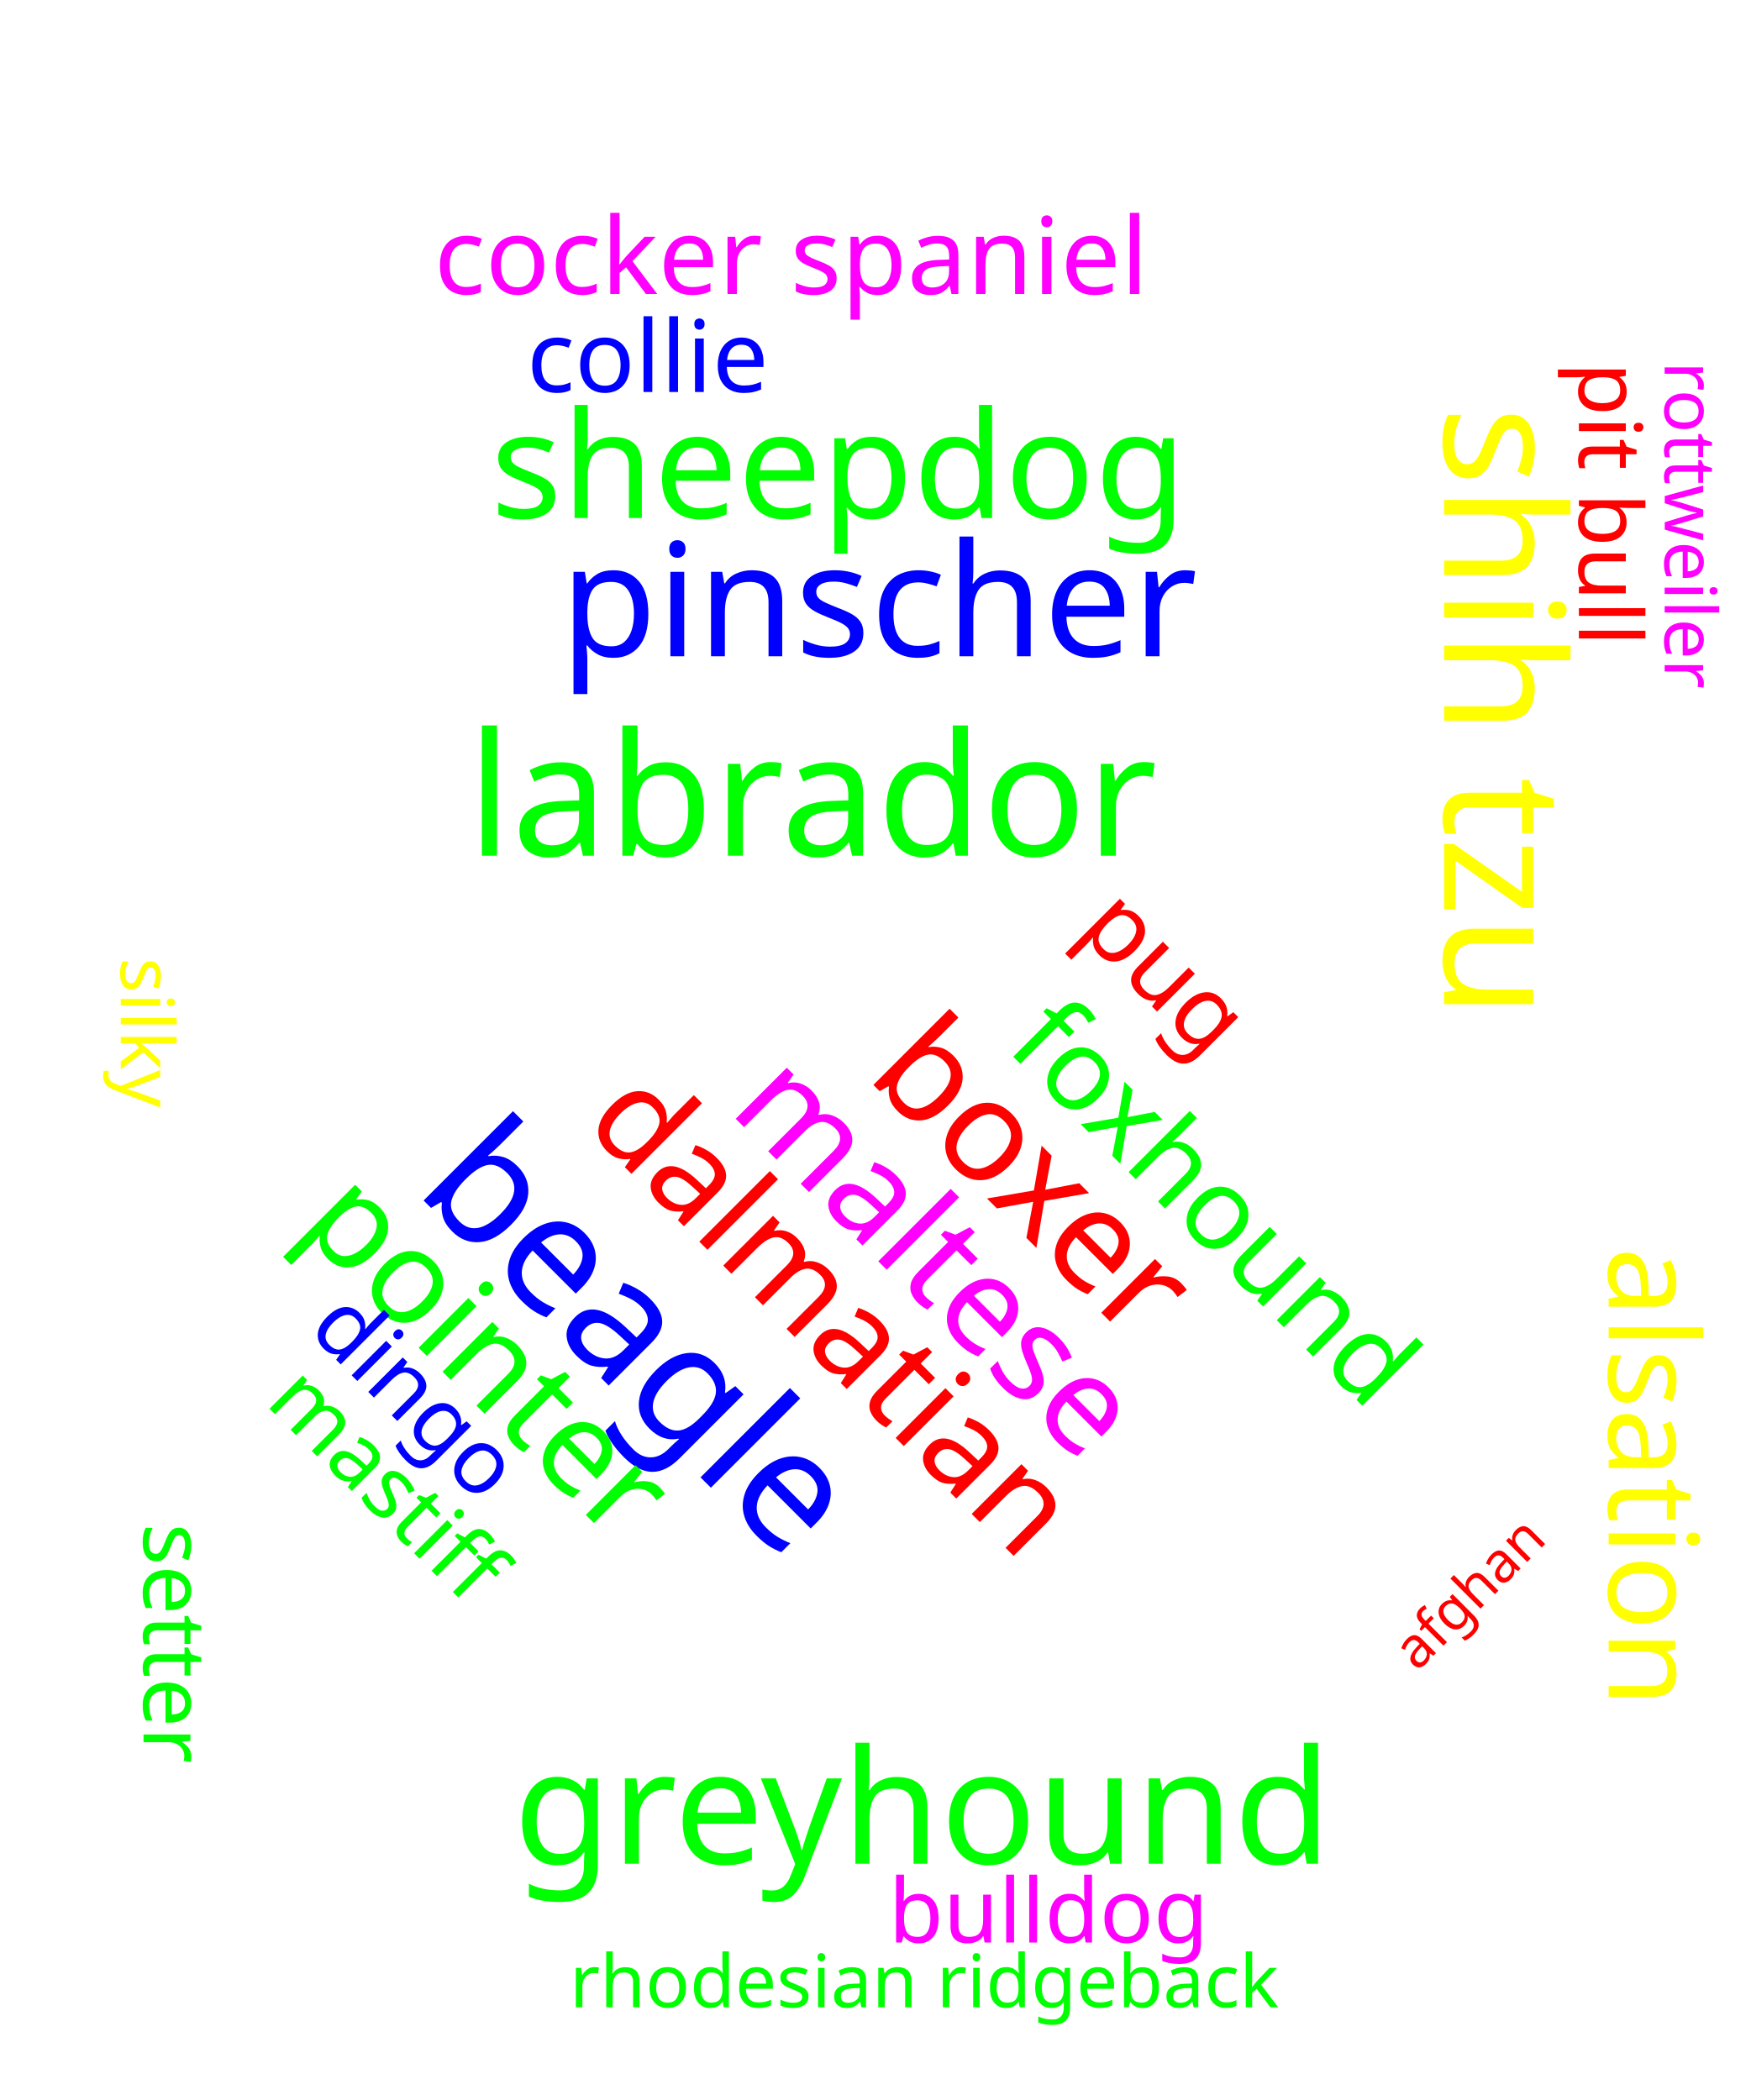
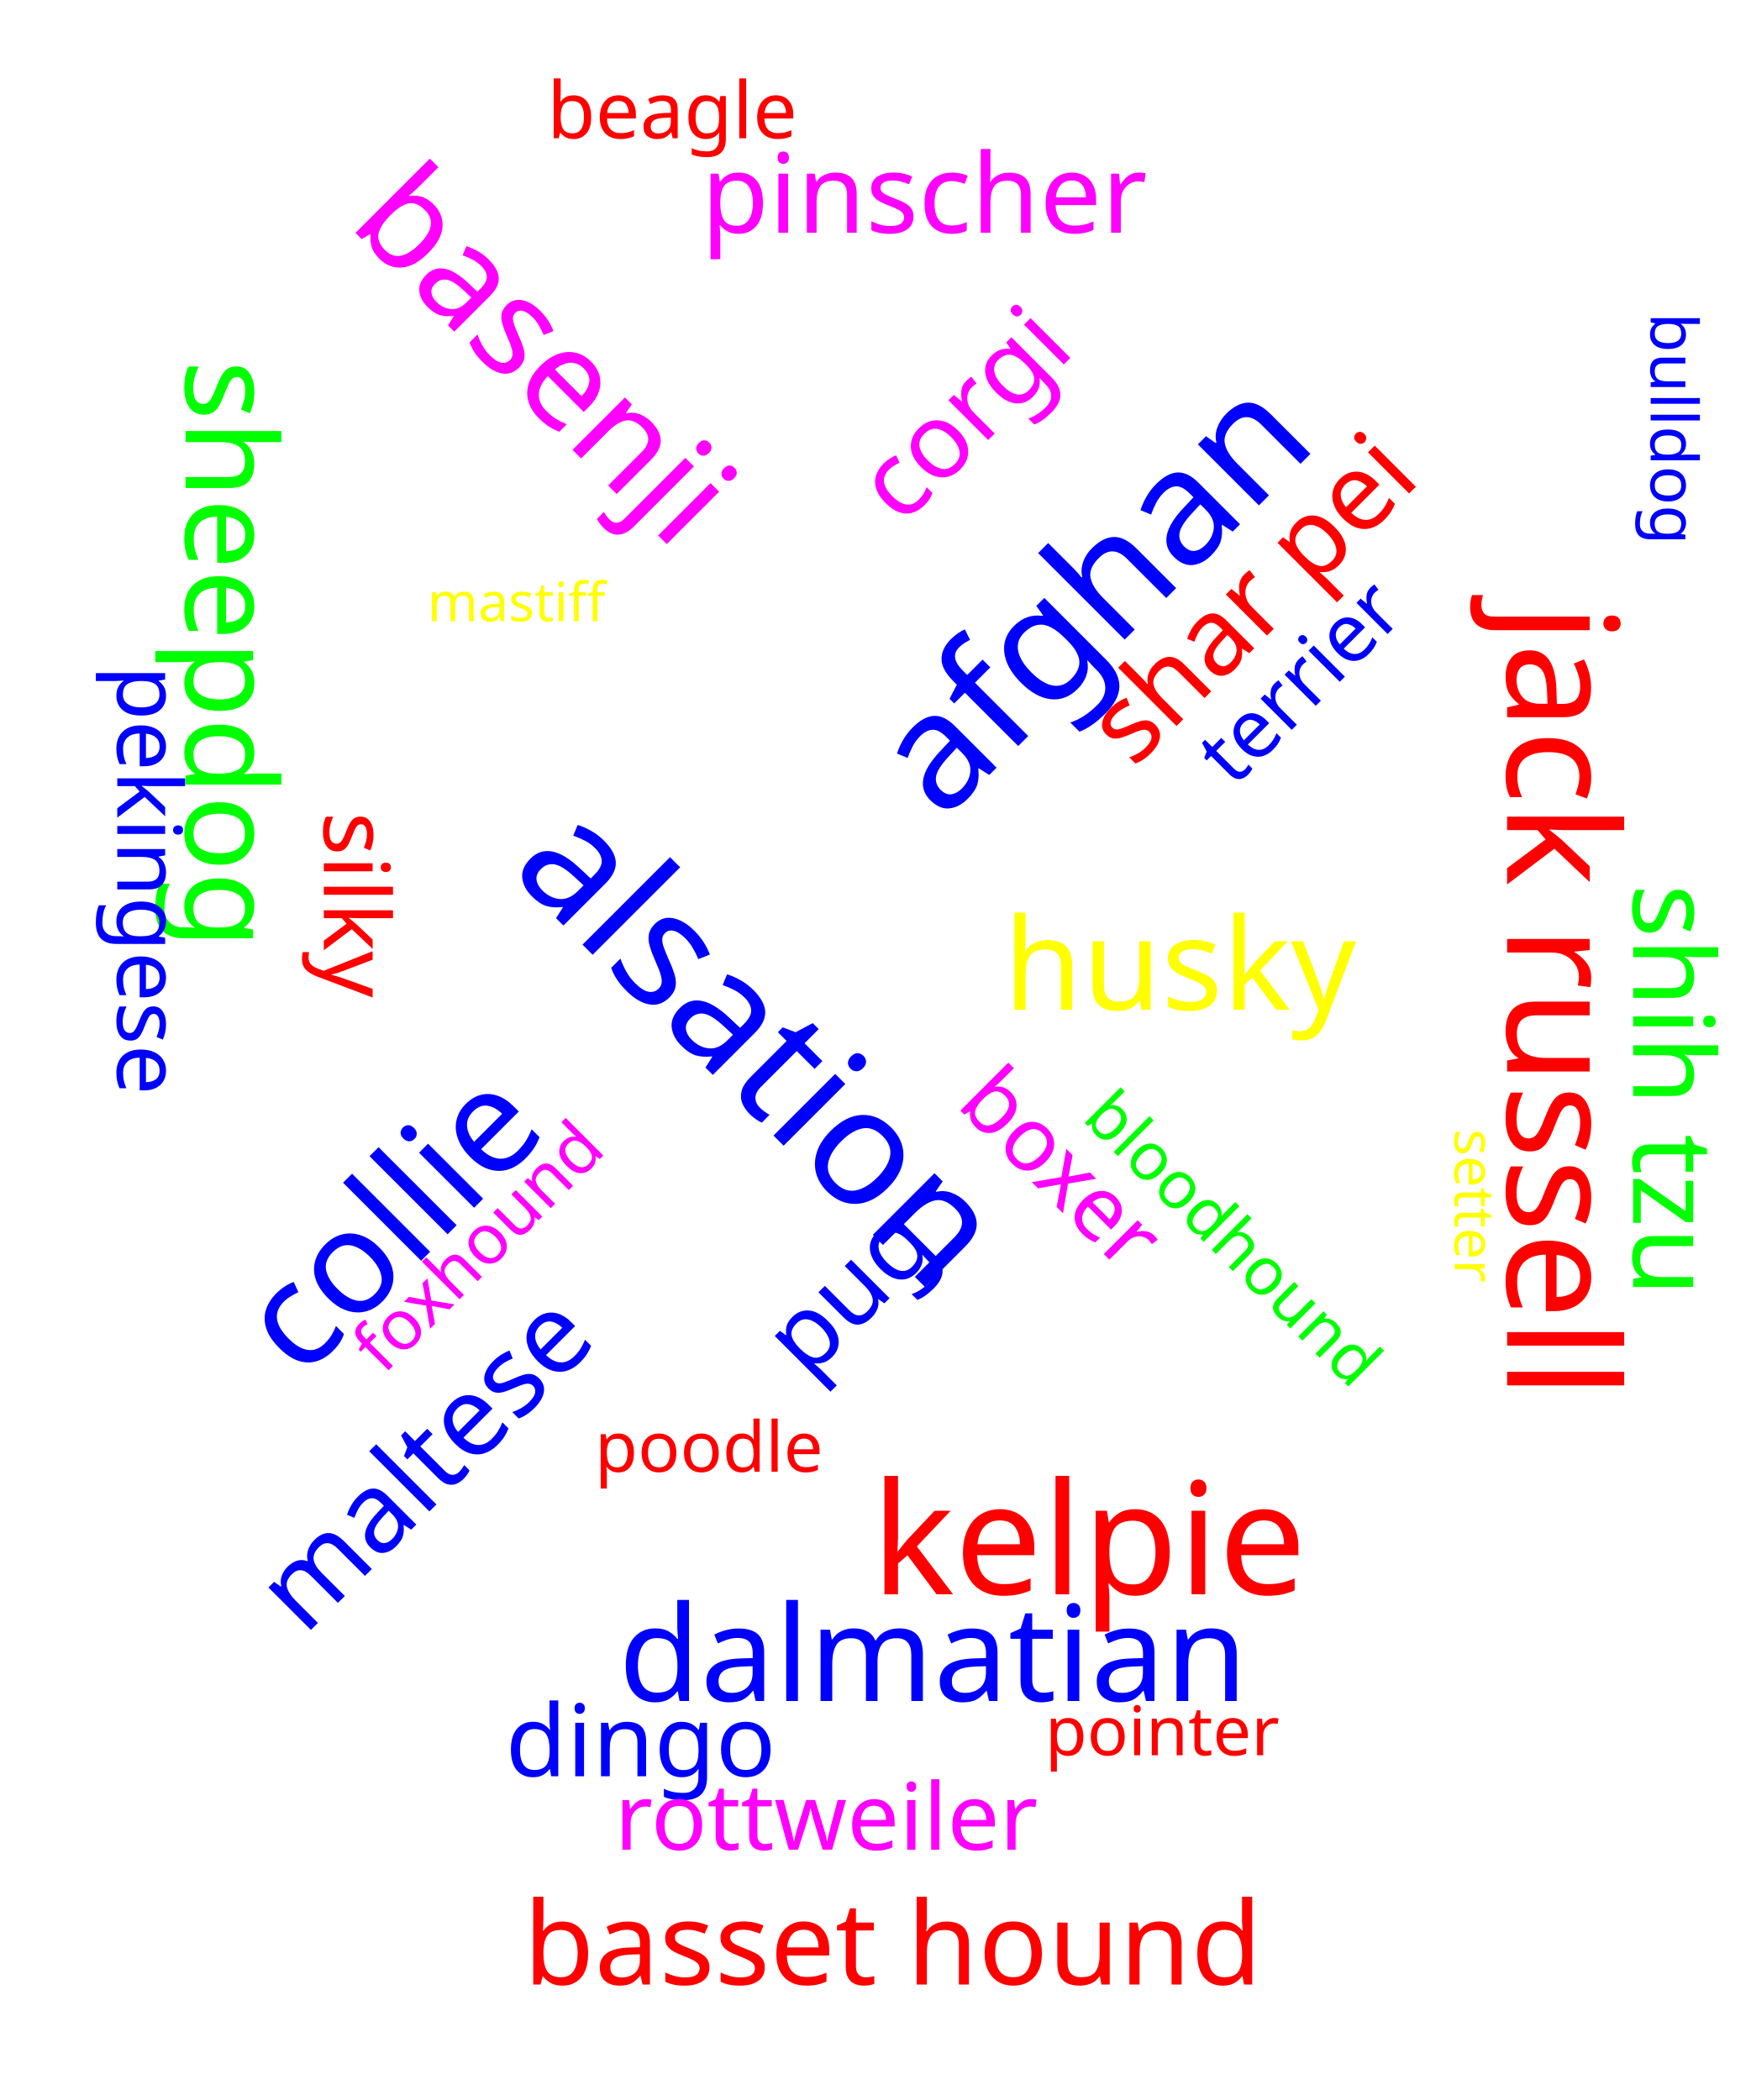
<svg xmlns="http://www.w3.org/2000/svg" width="1000" height="1200" version="1.1">
  <g transform="translate(500, 600) scale(1,1)">
-     <text text-anchor="middle" transform="translate(-36, -111)          rotate(0)         scale(1,1)" style="font-size: 98px; font-family: Quast; weight: regular; fill: rgb(0, 255, 0);">
-         labrador
+     <text text-anchor="middle" transform="translate(-88, 19)          rotate(45)         scale(1,1)" style="font-size: 93px; font-family: Quast; weight: regular; fill: rgb(0 , 0, 255);">
+         alsation
        </text>
-     <text text-anchor="middle" transform="translate(-157, 187)          rotate(45)         scale(1,1)" style="font-size: 95px; font-family: Quast; weight: regular; fill: rgb(0, 0, 255);">
+     <text text-anchor="middle" transform="translate(146, -238)          rotate(-45)         scale(1,1)" style="font-size: 92px; font-family: Quast; weight: regular; fill: rgb(0, 0, 255);">
+         afghan
+         </text>
+     <text text-anchor="middle" transform="translate(122, 311)          rotate(0)         scale(1,1)" style="font-size: 89px; font-family: Quast; weight: regular; fill: rgb(255, 0, 0);">
+         kelpie
+         </text>
+     <text text-anchor="middle" transform="translate(361, -28)          rotate(90)         scale(1,1)" style="font-size: 88px; font-family: Quast; weight: regular; fill: rgb(255, 0, 0);">
+         jack russell
+         </text>
+     <text text-anchor="middle" transform="translate(-257, 118)          rotate(-45)         scale(1,1)" style="font-size: 83px; font-family: Quast; weight: regular; fill: rgb(0 , 0, 255);">
+         collie
+         </text>
+     <text text-anchor="middle" transform="translate(-208, -378)          rotate(45)         scale(1,1)" style="font-size: 79px; font-family: Quast; weight: regular; fill: rgb(255, 0, 255);">
+         basenji
+         </text>
+     <text text-anchor="middle" transform="translate(33, 372)          rotate(0)         scale(1,1)" style="font-size: 76px; font-family: Quast; weight: regular; fill: rgb(0, 0, 255);">
+         dalmatian
+         </text>
+     <text text-anchor="middle" transform="translate(174, -23)          rotate(0)         scale(1,1)" style="font-size: 73px; font-family: Quast; weight: regular; fill: rgb(255, 255, 0);">
+         husky
+         </text>
+     <text text-anchor="middle" transform="translate(-394, -226)          rotate(90)         scale(1,1)" style="font-size: 72px; font-family: Quast; weight: regular; fill: rgb(0, 255, 0);">
+         sheepdog
+         </text>
+     <text text-anchor="middle" transform="translate(10, 534)          rotate(0)         scale(1,1)" style="font-size: 66px; font-family: Quast; weight: regular; fill: rgb(255, 0, 0);">
+         basset hound
+         </text>
+     <text text-anchor="middle" transform="translate(-242, 251)          rotate(-45)         scale(1,1)" style="font-size: 64px; font-family: Quast; weight: regular; fill: rgb(0, 0, 255);">
+         maltese
+         </text>
+     <text text-anchor="middle" transform="translate(433, 23)          rotate(90)         scale(1,1)" style="font-size: 64px; font-family: Quast; weight: regular; fill: rgb(0, 255, 0);">
+         shih tzu
+         </text>
+     <text text-anchor="middle" transform="translate(28, -467)          rotate(0)         scale(1,1)" style="font-size: 63px; font-family: Quast; weight: regular; fill: rgb(255, 0, 255);">
+         pinscher
+         </text>
+     <text text-anchor="middle" transform="translate(230, -243)          rotate(-45)         scale(1,1)" style="font-size: 62px; font-family: Quast; weight: regular; fill: rgb(255, 0, 0);">
+         shar pei
+         </text>
+     <text text-anchor="middle" transform="translate(65, -349)          rotate(-45)         scale(1,1)" style="font-size: 60px; font-family: Quast; weight: regular; fill: rgb(255, 0, 255);">
+         corgi
+         </text>
+     <text text-anchor="middle" transform="translate(-1, 151)          rotate(-45)         scale(1,1)" style="font-size: 58px; font-family: Quast; weight: regular; fill: rgb(0, 0, 255);">
+         pug
+         </text>
+     <text text-anchor="middle" transform="translate(-134, 415)          rotate(0)         scale(1,1)" style="font-size: 57px; font-family: Quast; weight: regular; fill: rgb(0 , 0, 255);">
+         dingo
+         </text>
+     <text text-anchor="middle" transform="translate(-28, 457)          rotate(0)         scale(1,1)" style="font-size: 53px; font-family: Quast; weight: regular; fill: rgb(255, 0, 255);">
+         rottweiler
+         </text>
+     <text text-anchor="middle" transform="translate(-315, -83)          rotate(90)         scale(1,1)" style="font-size: 52px; font-family: Quast; weight: regular; fill: rgb(255, 0, 0);">
+         silky
+         </text>
+     <text text-anchor="middle" transform="translate(94, 80)          rotate(45)         scale(1,1)" style="font-size: 51px; font-family: Quast; weight: regular; fill: rgb(255, 0, 255);">
+         boxer
+         </text>
+     <text text-anchor="middle" transform="translate(-433, -97)          rotate(90)         scale(1,1)" style="font-size: 51px; font-family: Quast; weight: regular; fill: rgb(0, 0, 255);">
+         pekingese
+         </text>
+     <text text-anchor="middle" transform="translate(254, -199)          rotate(-45)         scale(1,1)" style="font-size: 47px; font-family: Quast; weight: regular; fill: rgb(0 , 0, 255);">
+         terrier
+         </text>
+     <text text-anchor="middle" transform="translate(-116, -521)          rotate(0)         scale(1,1)" style="font-size: 45px; font-family: Quast; weight: regular; fill: rgb(255, 0, 0);">
        beagle
        </text>
-     <text text-anchor="middle" transform="translate(325, -193)          rotate(90)         scale(1,1)" style="font-size: 95px; font-family: Quast; weight: regular; fill: rgb(255, 255, 0);">
-         shih tzu
+     <text text-anchor="middle" transform="translate(-217, 122)          rotate(-45)         scale(1,1)" style="font-size: 40px; font-family: Quast; weight: regular; fill: rgb(255, 0, 255);">
+         foxhound
        </text>
-     <text text-anchor="middle" transform="translate(27, 465)          rotate(0)         scale(1,1)" style="font-size: 91px; font-family: Quast; weight: regular; fill: rgb(0, 255, 0);">
-         greyhound
+     <text text-anchor="middle" transform="translate(-95, 241)          rotate(0)         scale(1,1)" style="font-size: 40px; font-family: Quast; weight: regular; fill: rgb(255, 0, 0);">
+         poodle
        </text>
-     <text text-anchor="middle" transform="translate(2, -225)          rotate(0)         scale(1,1)" style="font-size: 90px; font-family: Quast; weight: regular; fill: rgb(0 , 0, 255);">
-         pinscher
-         </text>
-     <text text-anchor="middle" transform="translate(-21, -304)          rotate(0)         scale(1,1)" style="font-size: 85px; font-family: Quast; weight: regular; fill: rgb(0, 255, 0);">
-         sheepdog
-         </text>
-     <text text-anchor="middle" transform="translate(71, 92)          rotate(45)         scale(1,1)" style="font-size: 81px; font-family: Quast; weight: regular; fill: rgb(255, 0, 0);">
-         boxer
-         </text>
-     <text text-anchor="middle" transform="translate(17, 136)          rotate(45)         scale(1,1)" style="font-size: 77px; font-family: Quast; weight: regular; fill: rgb(255, 0, 255);">
-         maltese
-         </text>
-     <text text-anchor="middle" transform="translate(-42, 168)          rotate(45)         scale(1,1)" style="font-size: 75px; font-family: Quast; weight: regular; fill: rgb(255, 0, 0);">
-         dalmatian
-         </text>
-     <text text-anchor="middle" transform="translate(-239, 192)          rotate(45)         scale(1,1)" style="font-size: 75px; font-family: Quast; weight: regular; fill: rgb(0, 255, 0);">
+     <text text-anchor="middle" transform="translate(164, 403)          rotate(0)         scale(1,1)" style="font-size: 39px; font-family: Quast; weight: regular; fill: rgb(255, 0, 0);">
        pointer
        </text>
-     <text text-anchor="middle" transform="translate(419, 244)          rotate(90)         scale(1,1)" style="font-size: 71px; font-family: Quast; weight: regular; fill: rgb(255, 255, 0);">
-         alsation
+     <text text-anchor="middle" transform="translate(195, 117)          rotate(45)         scale(1,1)" style="font-size: 38px; font-family: Quast; weight: regular; fill: rgb(0, 255, 0);">
+         bloodhound
        </text>
-     <text text-anchor="middle" transform="translate(178, 103)          rotate(45)         scale(1,1)" style="font-size: 65px; font-family: Quast; weight: regular; fill: rgb(0, 255, 0);">
-         foxhound
-         </text>
-     <text text-anchor="middle" transform="translate(-48, -432)          rotate(0)         scale(1,1)" style="font-size: 61px; font-family: Quast; weight: regular; fill: rgb(255, 0, 255);">
-         cocker spaniel
-         </text>
-     <text text-anchor="middle" transform="translate(-130, -376)          rotate(0)         scale(1,1)" style="font-size: 57px; font-family: Quast; weight: regular; fill: rgb(0 , 0, 255);">
-         collie
-         </text>
-     <text text-anchor="middle" transform="translate(152, -31)          rotate(45)         scale(1,1)" style="font-size: 57px; font-family: Quast; weight: regular; fill: rgb(255, 0, 0);">
-         pug
-         </text>
-     <text text-anchor="middle" transform="translate(-275, 210)          rotate(45)         scale(1,1)" style="font-size: 52px; font-family: Quast; weight: regular; fill: rgb(0, 0, 255);">
-         dingo
-         </text>
-     <text text-anchor="middle" transform="translate(99, 510)          rotate(0)         scale(1,1)" style="font-size: 51px; font-family: Quast; weight: regular; fill: rgb(255, 0, 255);">
+     <text text-anchor="middle" transform="translate(443, -355)          rotate(90)         scale(1,1)" style="font-size: 37px; font-family: Quast; weight: regular; fill: rgb(0, 0, 255);">
        bulldog
        </text>
-     <text text-anchor="middle" transform="translate(402, -312)          rotate(90)         scale(1,1)" style="font-size: 50px; font-family: Quast; weight: regular; fill: rgb(255, 0, 0);">
-         pit bull
-         </text>
-     <text text-anchor="middle" transform="translate(-291, 260)          rotate(45)         scale(1,1)" style="font-size: 50px; font-family: Quast; weight: regular; fill: rgb(0, 255, 0);">
-         mastiff
-         </text>
-     <text text-anchor="middle" transform="translate(-418, 339)          rotate(90)         scale(1,1)" style="font-size: 50px; font-family: Quast; weight: regular; fill: rgb(0, 255, 0);">
+     <text text-anchor="middle" transform="translate(331, 89)          rotate(90)         scale(1,1)" style="font-size: 32px; font-family: Quast; weight: regular; fill: rgb(255, 255, 0);">
        setter
        </text>
-     <text text-anchor="middle" transform="translate(28, 547)          rotate(0)         scale(1,1)" style="font-size: 42px; font-family: Quast; weight: regular; fill: rgb(0, 255, 0);">
-         rhodesian ridgeback
-         </text>
-     <text text-anchor="middle" transform="translate(-431, -10)          rotate(90)         scale(1,1)" style="font-size: 42px; font-family: Quast; weight: regular; fill: rgb(255, 255, 0);">
-         silky
-         </text>
-     <text text-anchor="middle" transform="translate(451, -300)          rotate(90)         scale(1,1)" style="font-size: 41px; font-family: Quast; weight: regular; fill: rgb(255, 0, 255);">
-         rottweiler
-         </text>
-     <text text-anchor="middle" transform="translate(347, 318)          rotate(-45)         scale(1,1)" style="font-size: 32px; font-family: Quast; weight: regular; fill: rgb(255, 0, 0);">
-         afghan
+     <text text-anchor="middle" transform="translate(-205, -245)          rotate(0)         scale(1,1)" style="font-size: 31px; font-family: Quast; weight: regular; fill: rgb(255, 255, 0);">
+         mastiff
        </text>
  </g>
</svg>
